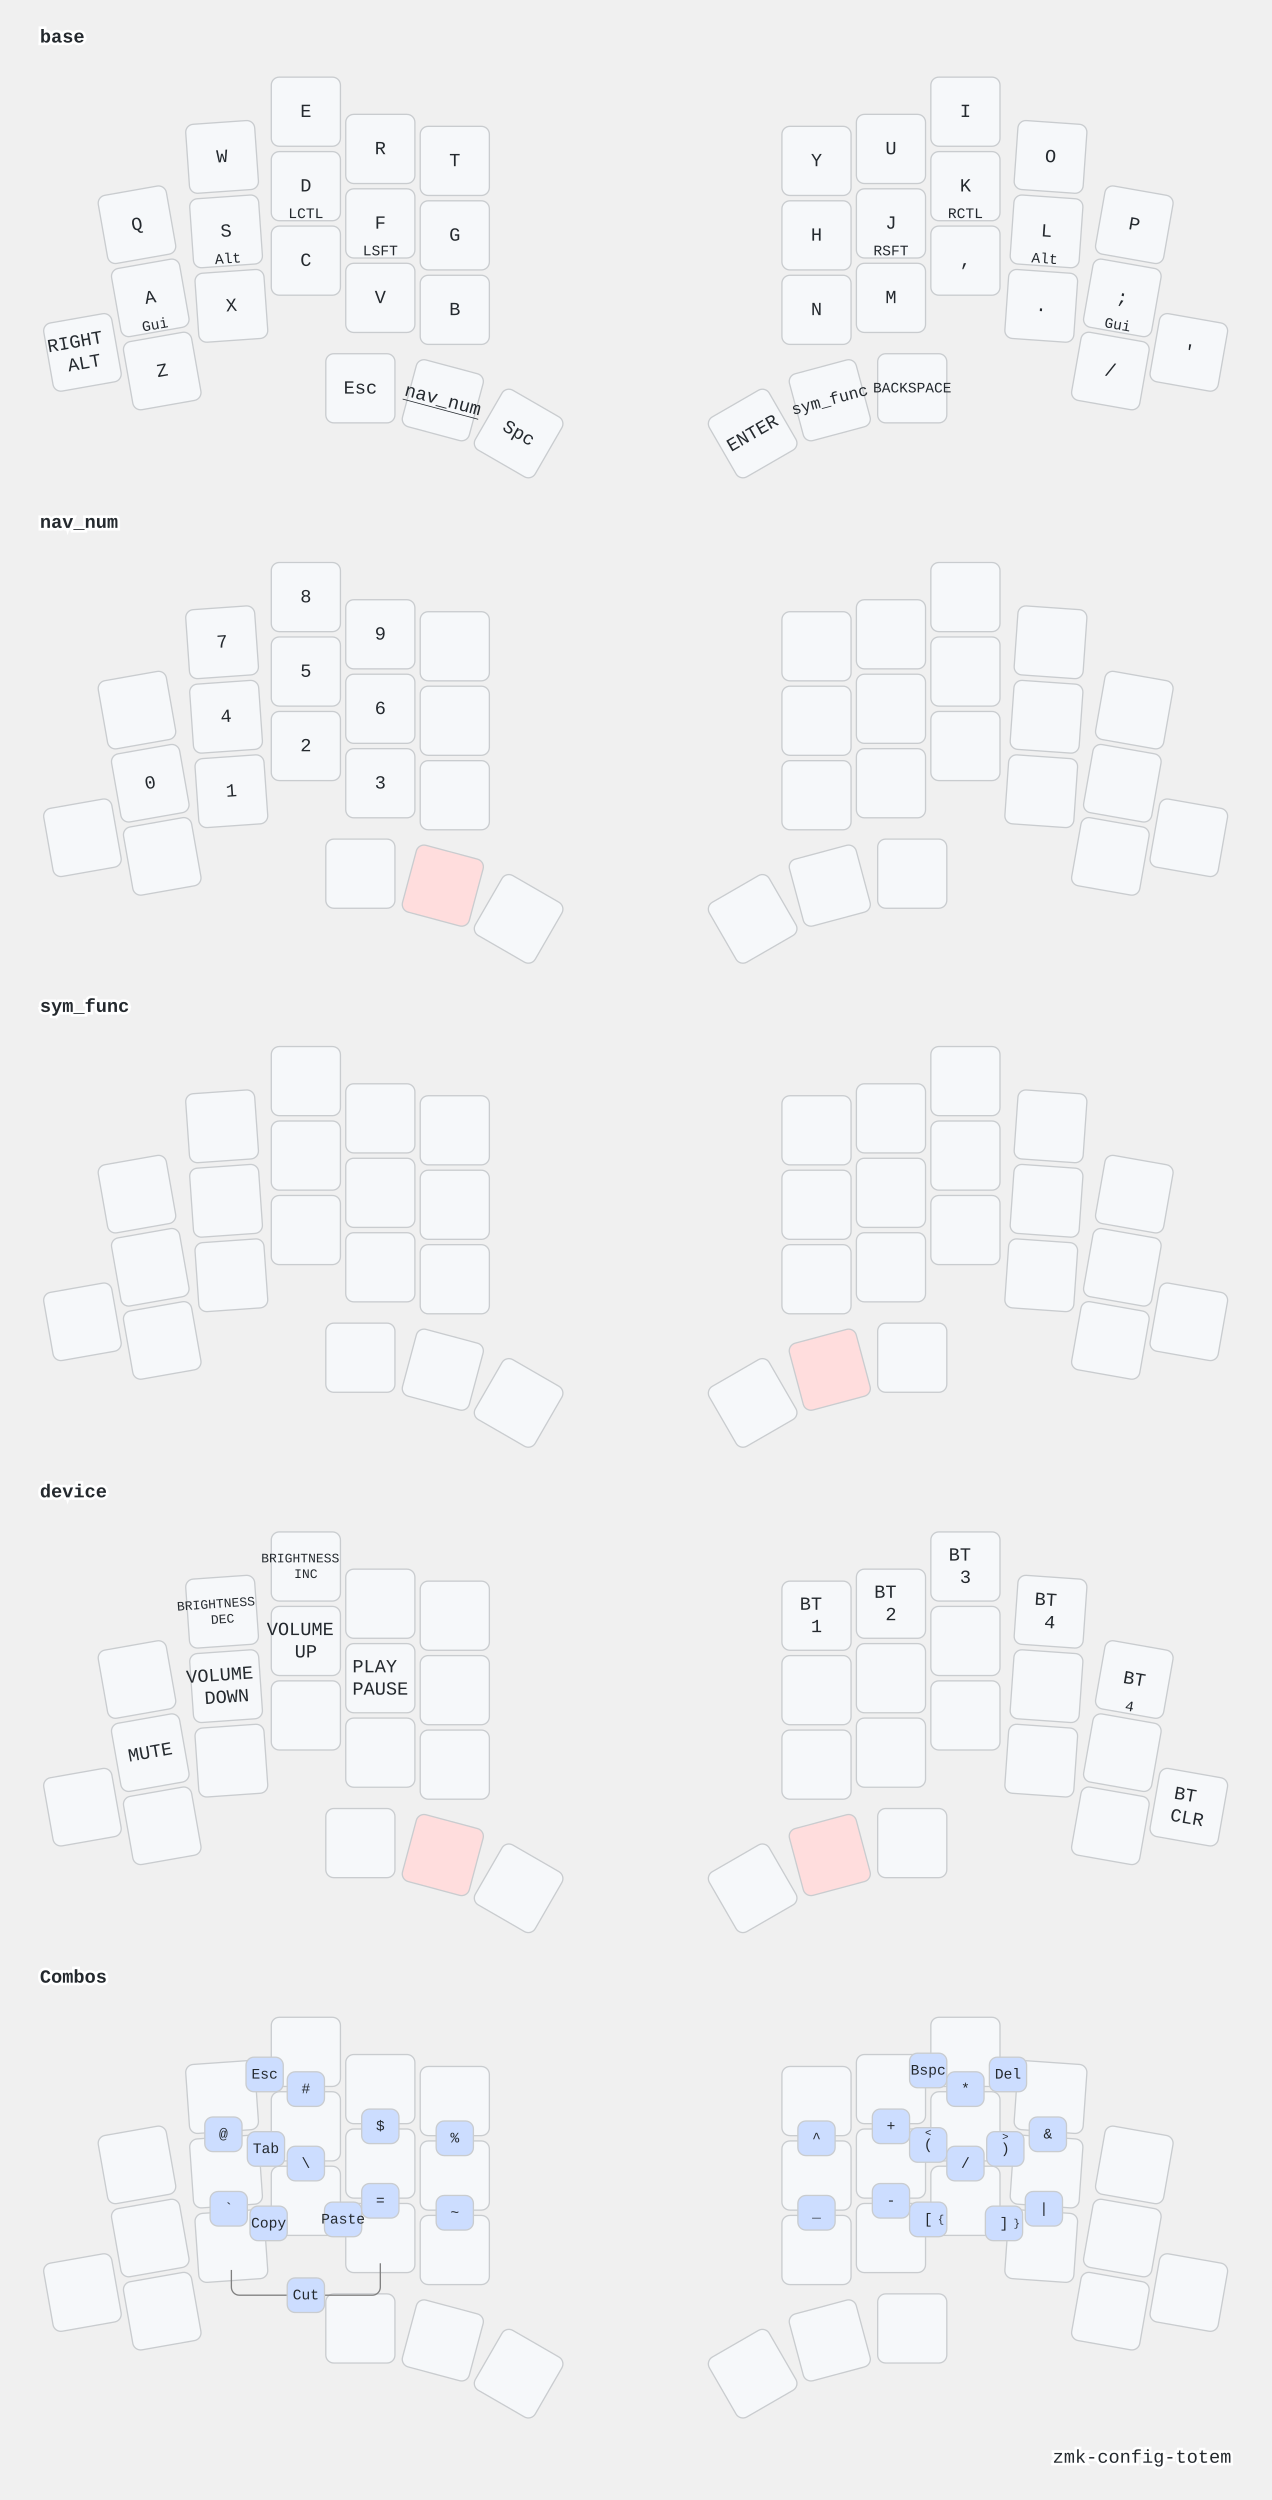
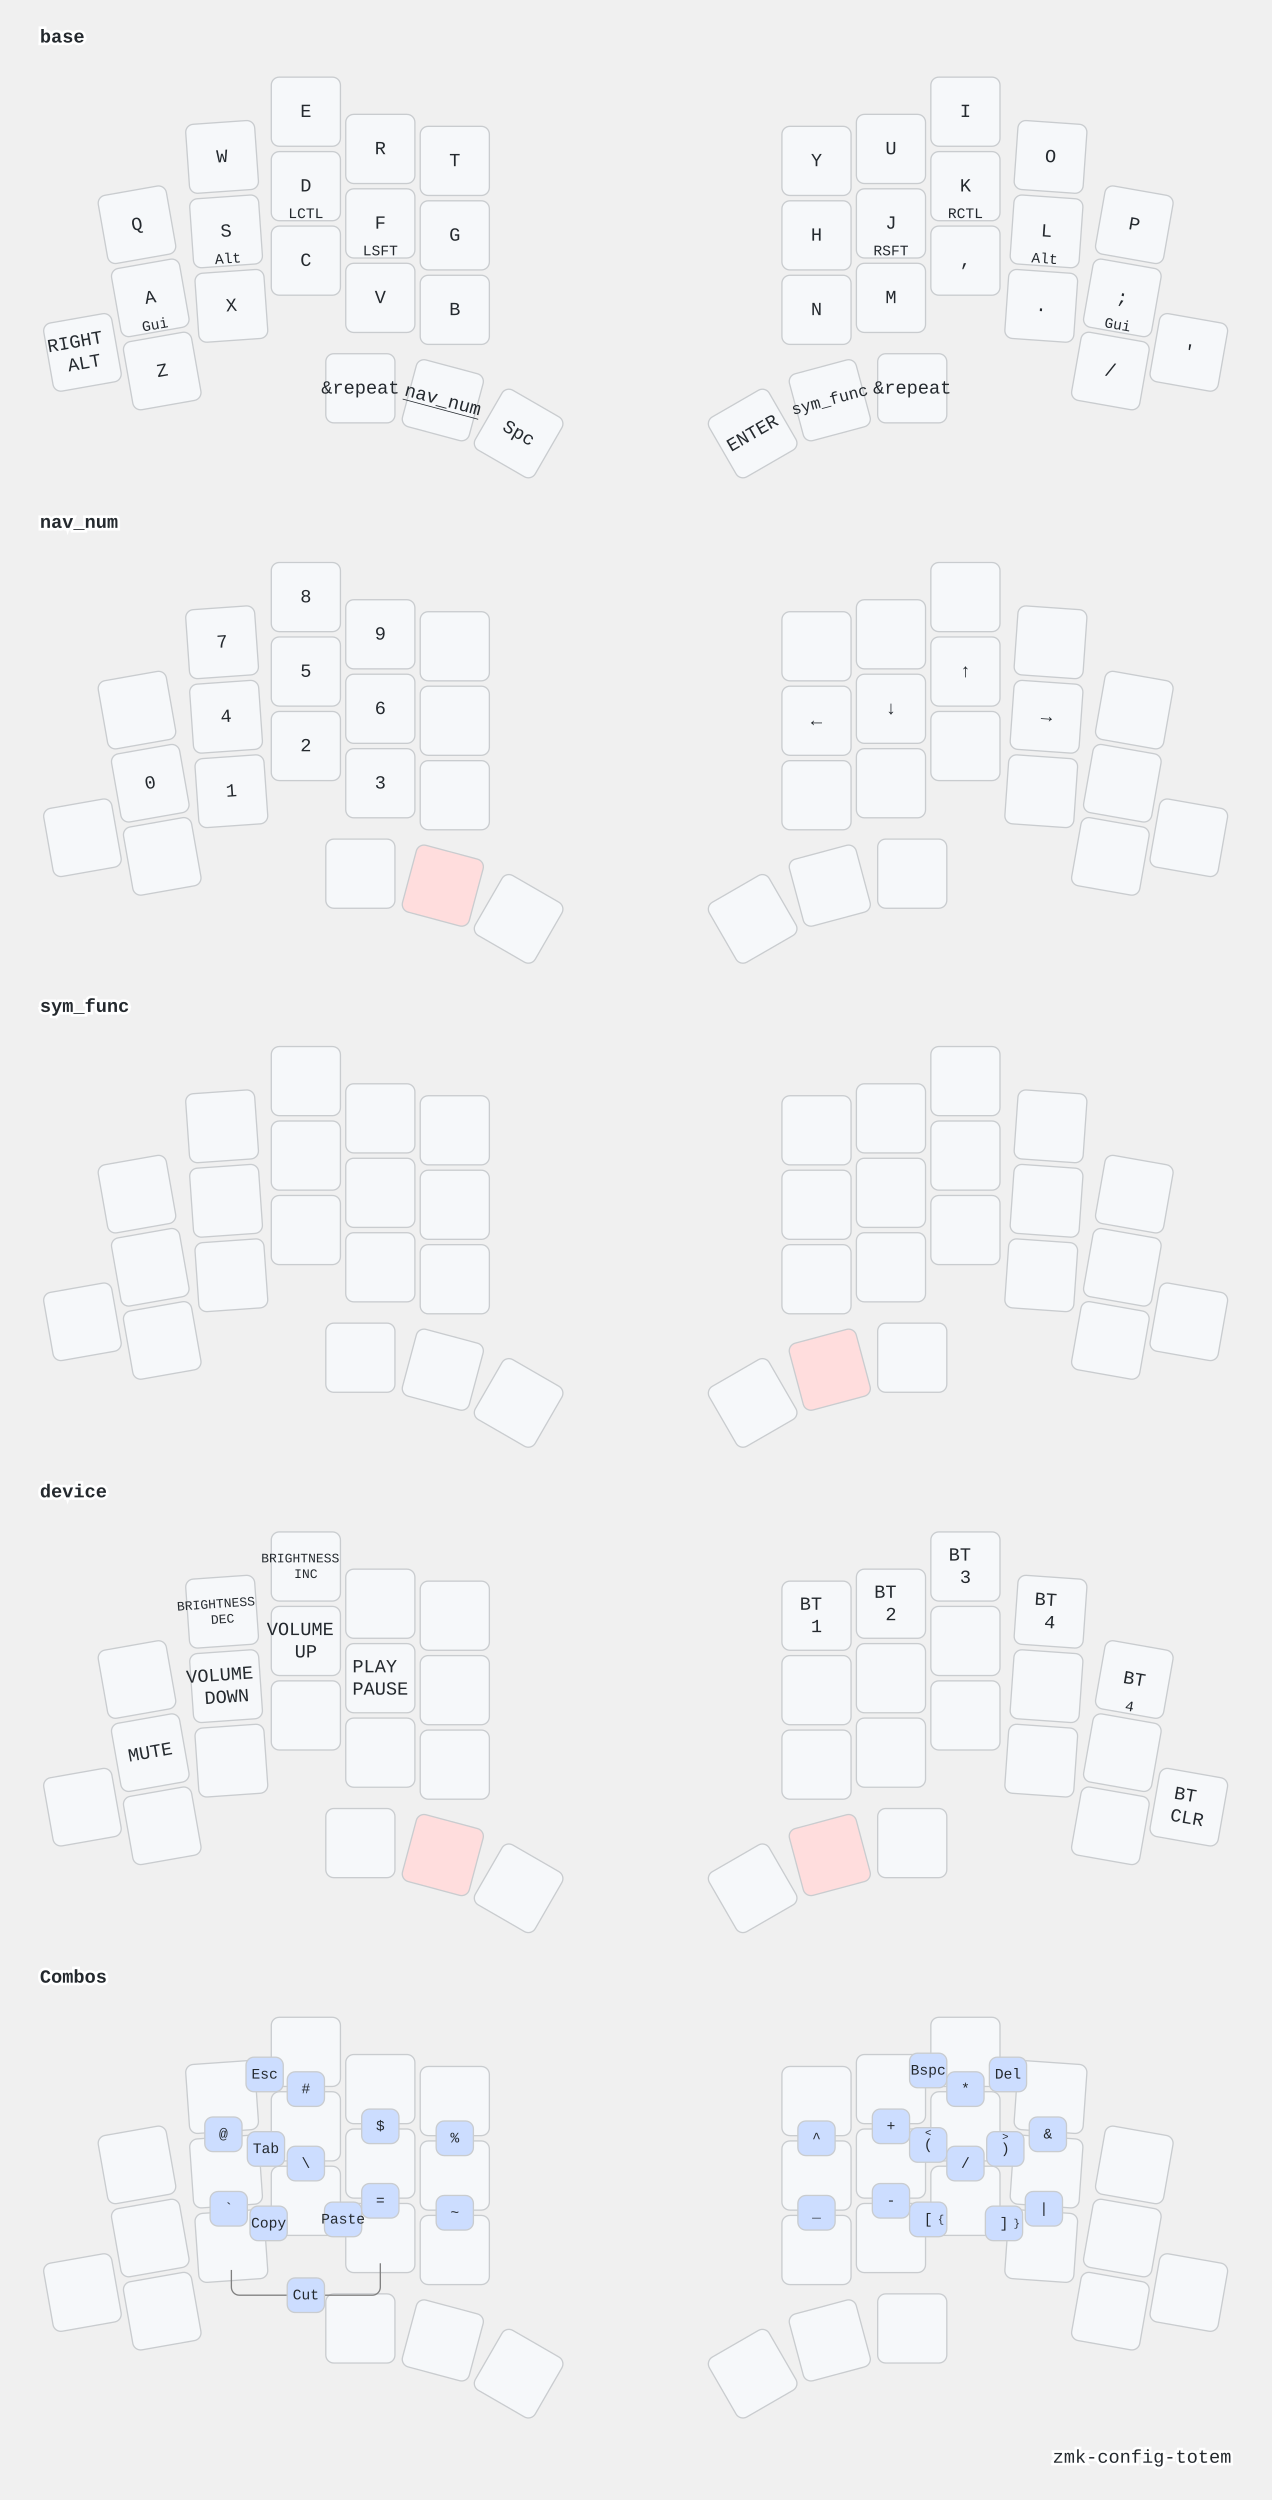
<svg xmlns="http://www.w3.org/2000/svg" width="956" height="1880" viewBox="0 0 956 1880" class="keymap">
  <style>/* inherit to force styles through use tags */
svg path {
    fill: inherit;
}

/* font and background color specifications */
svg.keymap {
    font-family: SFMono-Regular,Consolas,Liberation Mono,Menlo,monospace;
    font-size: 14px;
    font-kerning: normal;
    text-rendering: optimizeLegibility;
    fill: #24292e;
}

/* default key styling */
rect.key {
    fill: #f6f8fa;
}

rect.key, rect.combo {
    stroke: #c9cccf;
    stroke-width: 1;
}

/* default key side styling, only used is draw_key_sides is set */
rect.side {
    filter: brightness(90%);
}

/* color accent for combo boxes */
rect.combo, rect.combo-separate {
    fill: #cdf;
}

/* color accent for held keys */
rect.held, rect.combo.held {
    fill: #fdd;
}

/* color accent for ghost (optional) keys */
rect.ghost, rect.combo.ghost {
    stroke-dasharray: 4, 4;
    stroke-width: 2;
}

text {
    text-anchor: middle;
    dominant-baseline: middle;
}

/* styling for layer labels */
text.label {
    font-weight: bold;
    text-anchor: start;
    stroke: white;
    stroke-width: 4;
    paint-order: stroke;
}

/* styling for optional footer */
text.footer {
    text-anchor: end;
    dominant-baseline: auto;
    stroke: white;
    stroke-width: 4;
    paint-order: stroke;
}

/* styling for combo tap, and key non-tap label text */
text.combo, text.hold, text.shifted, text.left, text.right {
    font-size: 11px;
}

text.hold {
    text-anchor: middle;
    dominant-baseline: auto;
}

text.shifted {
    text-anchor: middle;
    dominant-baseline: hanging;
}

text.left {
    text-anchor: start;
}

text.right {
    text-anchor: end;
}

text.layer-activator {
    text-decoration: underline;
}

/* styling for hold/shifted label text in combo box */
text.combo.hold, text.combo.shifted, text.combo.left, text.combo.right {
    font-size: 8px;
}

/* lighter symbol for transparent keys */
text.trans {
    fill: #7b7e81;
}

/* styling for combo dendrons */
path.combo {
    stroke-width: 1;
    stroke: gray;
    fill: none;
}

/* Start Tabler Icons Cleanup */
/* cannot use height/width with glyphs */
.icon-tabler &gt; path {
    fill: inherit;
    stroke: inherit;
    stroke-width: 2;
}
/* hide tabler's default box */
.icon-tabler &gt; path[stroke="none"][fill="none"] {
    visibility: hidden;
}
/* End Tabler Icons Cleanup */

@media (prefers-color-scheme: dark) {
svg.keymap { fill: #d1d6db; }
rect.key { fill: #3f4750; }
rect.key, rect.combo { stroke: #60666c; }
rect.combo, rect.combo-separate { fill: #1f3d7a; }
rect.held, rect.combo.held { fill: #854747; }
text.label, text.footer { stroke: black; }
text.trans { fill: #7e8184; }
path.combo { stroke: #7f7f7f; }

}</style>
  <g transform="translate(30, 0)" class="layer-base">
    <text x="0" y="28" class="label" id="base">base</text>
    <g transform="translate(0, 56)">
      <g transform="translate(73, 113) rotate(-10.0)" class="key keypos-0">
        <rect rx="6" ry="6" x="-26" y="-26" width="52" height="52" class="key" />
        <text x="0" y="0" class="key tap">Q</text>
      </g>
      <g transform="translate(137, 62) rotate(-4.0)" class="key keypos-1">
        <rect rx="6" ry="6" x="-26" y="-26" width="52" height="52" class="key" />
        <text x="0" y="0" class="key tap">W</text>
      </g>
      <g transform="translate(200, 28)" class="key keypos-2">
        <rect rx="6" ry="6" x="-26" y="-26" width="52" height="52" class="key" />
        <text x="0" y="0" class="key tap">E</text>
      </g>
      <g transform="translate(256, 56)" class="key keypos-3">
        <rect rx="6" ry="6" x="-26" y="-26" width="52" height="52" class="key" />
        <text x="0" y="0" class="key tap">R</text>
      </g>
      <g transform="translate(312, 65)" class="key keypos-4">
        <rect rx="6" ry="6" x="-26" y="-26" width="52" height="52" class="key" />
        <text x="0" y="0" class="key tap">T</text>
      </g>
      <g transform="translate(584, 65)" class="key keypos-5">
        <rect rx="6" ry="6" x="-26" y="-26" width="52" height="52" class="key" />
        <text x="0" y="0" class="key tap">Y</text>
      </g>
      <g transform="translate(640, 56)" class="key keypos-6">
        <rect rx="6" ry="6" x="-26" y="-26" width="52" height="52" class="key" />
        <text x="0" y="0" class="key tap">U</text>
      </g>
      <g transform="translate(696, 28)" class="key keypos-7">
        <rect rx="6" ry="6" x="-26" y="-26" width="52" height="52" class="key" />
        <text x="0" y="0" class="key tap">I</text>
      </g>
      <g transform="translate(760, 62) rotate(4.0)" class="key keypos-8">
        <rect rx="6" ry="6" x="-26" y="-26" width="52" height="52" class="key" />
        <text x="0" y="0" class="key tap">O</text>
      </g>
      <g transform="translate(823, 113) rotate(10.0)" class="key keypos-9">
        <rect rx="6" ry="6" x="-26" y="-26" width="52" height="52" class="key" />
        <text x="0" y="0" class="key tap">P</text>
      </g>
      <g transform="translate(83, 168) rotate(-10.0)" class="key keypos-10">
        <rect rx="6" ry="6" x="-26" y="-26" width="52" height="52" class="key" />
        <text x="0" y="0" class="key tap">A</text>
        <text x="0" y="24" class="key hold">Gui</text>
      </g>
      <g transform="translate(140, 118) rotate(-4.0)" class="key keypos-11">
        <rect rx="6" ry="6" x="-26" y="-26" width="52" height="52" class="key" />
        <text x="0" y="0" class="key tap">S</text>
        <text x="0" y="24" class="key hold">Alt</text>
      </g>
      <g transform="translate(200, 84)" class="key keypos-12">
        <rect rx="6" ry="6" x="-26" y="-26" width="52" height="52" class="key" />
        <text x="0" y="0" class="key tap">D</text>
        <text x="0" y="24" class="key hold">LCTL</text>
      </g>
      <g transform="translate(256, 112)" class="key keypos-13">
        <rect rx="6" ry="6" x="-26" y="-26" width="52" height="52" class="key" />
        <text x="0" y="0" class="key tap">F</text>
        <text x="0" y="24" class="key hold">LSFT</text>
      </g>
      <g transform="translate(312, 121)" class="key keypos-14">
        <rect rx="6" ry="6" x="-26" y="-26" width="52" height="52" class="key" />
        <text x="0" y="0" class="key tap">G</text>
      </g>
      <g transform="translate(584, 121)" class="key keypos-15">
        <rect rx="6" ry="6" x="-26" y="-26" width="52" height="52" class="key" />
        <text x="0" y="0" class="key tap">H</text>
      </g>
      <g transform="translate(640, 112)" class="key keypos-16">
        <rect rx="6" ry="6" x="-26" y="-26" width="52" height="52" class="key" />
        <text x="0" y="0" class="key tap">J</text>
        <text x="0" y="24" class="key hold">RSFT</text>
      </g>
      <g transform="translate(696, 84)" class="key keypos-17">
        <rect rx="6" ry="6" x="-26" y="-26" width="52" height="52" class="key" />
        <text x="0" y="0" class="key tap">K</text>
        <text x="0" y="24" class="key hold">RCTL</text>
      </g>
      <g transform="translate(757, 118) rotate(4.0)" class="key keypos-18">
        <rect rx="6" ry="6" x="-26" y="-26" width="52" height="52" class="key" />
        <text x="0" y="0" class="key tap">L</text>
        <text x="0" y="24" class="key hold">Alt</text>
      </g>
      <g transform="translate(814, 168) rotate(10.0)" class="key keypos-19">
        <rect rx="6" ry="6" x="-26" y="-26" width="52" height="52" class="key" />
        <text x="0" y="0" class="key tap">;</text>
        <text x="0" y="24" class="key hold">Gui</text>
      </g>
      <g transform="translate(32, 209) rotate(-10.0)" class="key keypos-20">
        <rect rx="6" ry="6" x="-26" y="-26" width="52" height="52" class="key" />
        <text x="0" y="0" class="key tap">
          <tspan x="0" dy="-0.6em">RIGHT</tspan>
          <tspan x="0" dy="1.2em">ALT</tspan>
        </text>
      </g>
      <g transform="translate(92, 223) rotate(-10.0)" class="key keypos-21">
        <rect rx="6" ry="6" x="-26" y="-26" width="52" height="52" class="key" />
        <text x="0" y="0" class="key tap">Z</text>
      </g>
      <g transform="translate(144, 174) rotate(-4.0)" class="key keypos-22">
        <rect rx="6" ry="6" x="-26" y="-26" width="52" height="52" class="key" />
        <text x="0" y="0" class="key tap">X</text>
      </g>
      <g transform="translate(200, 140)" class="key keypos-23">
        <rect rx="6" ry="6" x="-26" y="-26" width="52" height="52" class="key" />
        <text x="0" y="0" class="key tap">C</text>
      </g>
      <g transform="translate(256, 168)" class="key keypos-24">
        <rect rx="6" ry="6" x="-26" y="-26" width="52" height="52" class="key" />
        <text x="0" y="0" class="key tap">V</text>
      </g>
      <g transform="translate(312, 177)" class="key keypos-25">
        <rect rx="6" ry="6" x="-26" y="-26" width="52" height="52" class="key" />
        <text x="0" y="0" class="key tap">B</text>
      </g>
      <g transform="translate(584, 177)" class="key keypos-26">
        <rect rx="6" ry="6" x="-26" y="-26" width="52" height="52" class="key" />
        <text x="0" y="0" class="key tap">N</text>
      </g>
      <g transform="translate(640, 168)" class="key keypos-27">
        <rect rx="6" ry="6" x="-26" y="-26" width="52" height="52" class="key" />
        <text x="0" y="0" class="key tap">M</text>
      </g>
      <g transform="translate(696, 140)" class="key keypos-28">
        <rect rx="6" ry="6" x="-26" y="-26" width="52" height="52" class="key" />
        <text x="0" y="0" class="key tap">,</text>
      </g>
      <g transform="translate(753, 174) rotate(4.0)" class="key keypos-29">
        <rect rx="6" ry="6" x="-26" y="-26" width="52" height="52" class="key" />
        <text x="0" y="0" class="key tap">.</text>
      </g>
      <g transform="translate(805, 223) rotate(10.0)" class="key keypos-30">
        <rect rx="6" ry="6" x="-26" y="-26" width="52" height="52" class="key" />
        <text x="0" y="0" class="key tap">/</text>
      </g>
      <g transform="translate(864, 209) rotate(10.0)" class="key keypos-31">
        <rect rx="6" ry="6" x="-26" y="-26" width="52" height="52" class="key" />
        <text x="0" y="0" class="key tap">'</text>
      </g>
      <g transform="translate(241, 236)" class="key keypos-32">
        <rect rx="6" ry="6" x="-26" y="-26" width="52" height="52" class="key" />
-         <text x="0" y="0" class="key tap">Esc</text>
+         <text x="0" y="0" class="key tap">&amp;repeat</text>
      </g>
      <g transform="translate(303, 245) rotate(15.0)" class="key keypos-33">
        <rect rx="6" ry="6" x="-26" y="-26" width="52" height="52" class="key" />
        <a href="#nav_num">
          <text x="0" y="0" class="key tap layer-activator">nav_num</text>
        </a>
      </g>
      <g transform="translate(360, 270) rotate(30.0)" class="key keypos-34">
        <rect rx="6" ry="6" x="-26" y="-26" width="52" height="52" class="key" />
        <text x="0" y="0" class="key tap">Spc</text>
      </g>
      <g transform="translate(536, 270) rotate(-30.0)" class="key keypos-35">
        <rect rx="6" ry="6" x="-26" y="-26" width="52" height="52" class="key" />
        <text x="0" y="0" class="key tap">ENTER</text>
      </g>
      <g transform="translate(594, 245) rotate(-15.0)" class="key keypos-36">
        <rect rx="6" ry="6" x="-26" y="-26" width="52" height="52" class="key" />
        <a href="#sym_func">
          <text x="0" y="0" class="key tap layer-activator">
            <tspan style="font-size: 88%">sym_func</tspan>
          </text>
        </a>
      </g>
      <g transform="translate(656, 236)" class="key keypos-37">
        <rect rx="6" ry="6" x="-26" y="-26" width="52" height="52" class="key" />
-         <text x="0" y="0" class="key tap">
-           <tspan style="font-size: 78%">BACKSPACE</tspan>
-         </text>
+         <text x="0" y="0" class="key tap">&amp;repeat</text>
      </g>
    </g>
  </g>
  <g transform="translate(30, 365)" class="layer-nav_num">
    <text x="0" y="28" class="label" id="nav_num">nav_num</text>
    <g transform="translate(0, 56)">
      <g transform="translate(73, 113) rotate(-10.0)" class="key trans keypos-0">
        <rect rx="6" ry="6" x="-26" y="-26" width="52" height="52" class="key trans" />
      </g>
      <g transform="translate(137, 62) rotate(-4.0)" class="key keypos-1">
        <rect rx="6" ry="6" x="-26" y="-26" width="52" height="52" class="key" />
        <text x="0" y="0" class="key tap">7</text>
      </g>
      <g transform="translate(200, 28)" class="key keypos-2">
        <rect rx="6" ry="6" x="-26" y="-26" width="52" height="52" class="key" />
        <text x="0" y="0" class="key tap">8</text>
      </g>
      <g transform="translate(256, 56)" class="key keypos-3">
        <rect rx="6" ry="6" x="-26" y="-26" width="52" height="52" class="key" />
        <text x="0" y="0" class="key tap">9</text>
      </g>
      <g transform="translate(312, 65)" class="key trans keypos-4">
        <rect rx="6" ry="6" x="-26" y="-26" width="52" height="52" class="key trans" />
      </g>
      <g transform="translate(584, 65)" class="key trans keypos-5">
        <rect rx="6" ry="6" x="-26" y="-26" width="52" height="52" class="key trans" />
      </g>
      <g transform="translate(640, 56)" class="key trans keypos-6">
        <rect rx="6" ry="6" x="-26" y="-26" width="52" height="52" class="key trans" />
      </g>
      <g transform="translate(696, 28)" class="key trans keypos-7">
        <rect rx="6" ry="6" x="-26" y="-26" width="52" height="52" class="key trans" />
      </g>
      <g transform="translate(760, 62) rotate(4.0)" class="key trans keypos-8">
        <rect rx="6" ry="6" x="-26" y="-26" width="52" height="52" class="key trans" />
      </g>
      <g transform="translate(823, 113) rotate(10.0)" class="key trans keypos-9">
        <rect rx="6" ry="6" x="-26" y="-26" width="52" height="52" class="key trans" />
      </g>
      <g transform="translate(83, 168) rotate(-10.0)" class="key keypos-10">
        <rect rx="6" ry="6" x="-26" y="-26" width="52" height="52" class="key" />
        <text x="0" y="0" class="key tap">0</text>
      </g>
      <g transform="translate(140, 118) rotate(-4.0)" class="key keypos-11">
        <rect rx="6" ry="6" x="-26" y="-26" width="52" height="52" class="key" />
        <text x="0" y="0" class="key tap">4</text>
      </g>
      <g transform="translate(200, 84)" class="key keypos-12">
        <rect rx="6" ry="6" x="-26" y="-26" width="52" height="52" class="key" />
        <text x="0" y="0" class="key tap">5</text>
      </g>
      <g transform="translate(256, 112)" class="key keypos-13">
        <rect rx="6" ry="6" x="-26" y="-26" width="52" height="52" class="key" />
        <text x="0" y="0" class="key tap">6</text>
      </g>
      <g transform="translate(312, 121)" class="key trans keypos-14">
        <rect rx="6" ry="6" x="-26" y="-26" width="52" height="52" class="key trans" />
      </g>
-       <g transform="translate(584, 121)" class="key trans keypos-15">
-         <rect rx="6" ry="6" x="-26" y="-26" width="52" height="52" class="key trans" />
-       </g>
-       <g transform="translate(640, 112)" class="key trans keypos-16">
-         <rect rx="6" ry="6" x="-26" y="-26" width="52" height="52" class="key trans" />
-       </g>
-       <g transform="translate(696, 84)" class="key trans keypos-17">
-         <rect rx="6" ry="6" x="-26" y="-26" width="52" height="52" class="key trans" />
-       </g>
-       <g transform="translate(757, 118) rotate(4.0)" class="key trans keypos-18">
-         <rect rx="6" ry="6" x="-26" y="-26" width="52" height="52" class="key trans" />
+       <g transform="translate(584, 121)" class="key keypos-15">
+         <rect rx="6" ry="6" x="-26" y="-26" width="52" height="52" class="key" />
+         <text x="0" y="0" class="key tap">←</text>
+       </g>
+       <g transform="translate(640, 112)" class="key keypos-16">
+         <rect rx="6" ry="6" x="-26" y="-26" width="52" height="52" class="key" />
+         <text x="0" y="0" class="key tap">↓</text>
+       </g>
+       <g transform="translate(696, 84)" class="key keypos-17">
+         <rect rx="6" ry="6" x="-26" y="-26" width="52" height="52" class="key" />
+         <text x="0" y="0" class="key tap">↑</text>
+       </g>
+       <g transform="translate(757, 118) rotate(4.0)" class="key keypos-18">
+         <rect rx="6" ry="6" x="-26" y="-26" width="52" height="52" class="key" />
+         <text x="0" y="0" class="key tap">→</text>
      </g>
      <g transform="translate(814, 168) rotate(10.0)" class="key trans keypos-19">
        <rect rx="6" ry="6" x="-26" y="-26" width="52" height="52" class="key trans" />
      </g>
      <g transform="translate(32, 209) rotate(-10.0)" class="key trans keypos-20">
        <rect rx="6" ry="6" x="-26" y="-26" width="52" height="52" class="key trans" />
      </g>
      <g transform="translate(92, 223) rotate(-10.0)" class="key trans keypos-21">
        <rect rx="6" ry="6" x="-26" y="-26" width="52" height="52" class="key trans" />
      </g>
      <g transform="translate(144, 174) rotate(-4.0)" class="key keypos-22">
        <rect rx="6" ry="6" x="-26" y="-26" width="52" height="52" class="key" />
        <text x="0" y="0" class="key tap">1</text>
      </g>
      <g transform="translate(200, 140)" class="key keypos-23">
        <rect rx="6" ry="6" x="-26" y="-26" width="52" height="52" class="key" />
        <text x="0" y="0" class="key tap">2</text>
      </g>
      <g transform="translate(256, 168)" class="key keypos-24">
        <rect rx="6" ry="6" x="-26" y="-26" width="52" height="52" class="key" />
        <text x="0" y="0" class="key tap">3</text>
      </g>
      <g transform="translate(312, 177)" class="key trans keypos-25">
        <rect rx="6" ry="6" x="-26" y="-26" width="52" height="52" class="key trans" />
      </g>
      <g transform="translate(584, 177)" class="key trans keypos-26">
        <rect rx="6" ry="6" x="-26" y="-26" width="52" height="52" class="key trans" />
      </g>
      <g transform="translate(640, 168)" class="key trans keypos-27">
        <rect rx="6" ry="6" x="-26" y="-26" width="52" height="52" class="key trans" />
      </g>
      <g transform="translate(696, 140)" class="key trans keypos-28">
        <rect rx="6" ry="6" x="-26" y="-26" width="52" height="52" class="key trans" />
      </g>
      <g transform="translate(753, 174) rotate(4.0)" class="key trans keypos-29">
        <rect rx="6" ry="6" x="-26" y="-26" width="52" height="52" class="key trans" />
      </g>
      <g transform="translate(805, 223) rotate(10.0)" class="key trans keypos-30">
        <rect rx="6" ry="6" x="-26" y="-26" width="52" height="52" class="key trans" />
      </g>
      <g transform="translate(864, 209) rotate(10.0)" class="key trans keypos-31">
        <rect rx="6" ry="6" x="-26" y="-26" width="52" height="52" class="key trans" />
      </g>
      <g transform="translate(241, 236)" class="key trans keypos-32">
        <rect rx="6" ry="6" x="-26" y="-26" width="52" height="52" class="key trans" />
      </g>
      <g transform="translate(303, 245) rotate(15.0)" class="key held keypos-33">
        <rect rx="6" ry="6" x="-26" y="-26" width="52" height="52" class="key held" />
      </g>
      <g transform="translate(360, 270) rotate(30.0)" class="key trans keypos-34">
        <rect rx="6" ry="6" x="-26" y="-26" width="52" height="52" class="key trans" />
      </g>
      <g transform="translate(536, 270) rotate(-30.0)" class="key trans keypos-35">
        <rect rx="6" ry="6" x="-26" y="-26" width="52" height="52" class="key trans" />
      </g>
      <g transform="translate(594, 245) rotate(-15.0)" class="key trans keypos-36">
        <rect rx="6" ry="6" x="-26" y="-26" width="52" height="52" class="key trans" />
      </g>
      <g transform="translate(656, 236)" class="key trans keypos-37">
        <rect rx="6" ry="6" x="-26" y="-26" width="52" height="52" class="key trans" />
      </g>
    </g>
  </g>
  <g transform="translate(30, 729)" class="layer-sym_func">
    <text x="0" y="28" class="label" id="sym_func">sym_func</text>
    <g transform="translate(0, 56)">
      <g transform="translate(73, 113) rotate(-10.0)" class="key trans keypos-0">
        <rect rx="6" ry="6" x="-26" y="-26" width="52" height="52" class="key trans" />
      </g>
      <g transform="translate(137, 62) rotate(-4.0)" class="key trans keypos-1">
        <rect rx="6" ry="6" x="-26" y="-26" width="52" height="52" class="key trans" />
      </g>
      <g transform="translate(200, 28)" class="key trans keypos-2">
        <rect rx="6" ry="6" x="-26" y="-26" width="52" height="52" class="key trans" />
      </g>
      <g transform="translate(256, 56)" class="key trans keypos-3">
        <rect rx="6" ry="6" x="-26" y="-26" width="52" height="52" class="key trans" />
      </g>
      <g transform="translate(312, 65)" class="key trans keypos-4">
        <rect rx="6" ry="6" x="-26" y="-26" width="52" height="52" class="key trans" />
      </g>
      <g transform="translate(584, 65)" class="key trans keypos-5">
        <rect rx="6" ry="6" x="-26" y="-26" width="52" height="52" class="key trans" />
      </g>
      <g transform="translate(640, 56)" class="key trans keypos-6">
        <rect rx="6" ry="6" x="-26" y="-26" width="52" height="52" class="key trans" />
      </g>
      <g transform="translate(696, 28)" class="key trans keypos-7">
        <rect rx="6" ry="6" x="-26" y="-26" width="52" height="52" class="key trans" />
      </g>
      <g transform="translate(760, 62) rotate(4.0)" class="key trans keypos-8">
        <rect rx="6" ry="6" x="-26" y="-26" width="52" height="52" class="key trans" />
      </g>
      <g transform="translate(823, 113) rotate(10.0)" class="key trans keypos-9">
        <rect rx="6" ry="6" x="-26" y="-26" width="52" height="52" class="key trans" />
      </g>
      <g transform="translate(83, 168) rotate(-10.0)" class="key trans keypos-10">
        <rect rx="6" ry="6" x="-26" y="-26" width="52" height="52" class="key trans" />
      </g>
      <g transform="translate(140, 118) rotate(-4.0)" class="key trans keypos-11">
        <rect rx="6" ry="6" x="-26" y="-26" width="52" height="52" class="key trans" />
      </g>
      <g transform="translate(200, 84)" class="key trans keypos-12">
        <rect rx="6" ry="6" x="-26" y="-26" width="52" height="52" class="key trans" />
      </g>
      <g transform="translate(256, 112)" class="key trans keypos-13">
        <rect rx="6" ry="6" x="-26" y="-26" width="52" height="52" class="key trans" />
      </g>
      <g transform="translate(312, 121)" class="key trans keypos-14">
        <rect rx="6" ry="6" x="-26" y="-26" width="52" height="52" class="key trans" />
      </g>
      <g transform="translate(584, 121)" class="key trans keypos-15">
        <rect rx="6" ry="6" x="-26" y="-26" width="52" height="52" class="key trans" />
      </g>
      <g transform="translate(640, 112)" class="key trans keypos-16">
        <rect rx="6" ry="6" x="-26" y="-26" width="52" height="52" class="key trans" />
      </g>
      <g transform="translate(696, 84)" class="key trans keypos-17">
        <rect rx="6" ry="6" x="-26" y="-26" width="52" height="52" class="key trans" />
      </g>
      <g transform="translate(757, 118) rotate(4.0)" class="key trans keypos-18">
        <rect rx="6" ry="6" x="-26" y="-26" width="52" height="52" class="key trans" />
      </g>
      <g transform="translate(814, 168) rotate(10.0)" class="key trans keypos-19">
        <rect rx="6" ry="6" x="-26" y="-26" width="52" height="52" class="key trans" />
      </g>
      <g transform="translate(32, 209) rotate(-10.0)" class="key trans keypos-20">
        <rect rx="6" ry="6" x="-26" y="-26" width="52" height="52" class="key trans" />
      </g>
      <g transform="translate(92, 223) rotate(-10.0)" class="key trans keypos-21">
        <rect rx="6" ry="6" x="-26" y="-26" width="52" height="52" class="key trans" />
      </g>
      <g transform="translate(144, 174) rotate(-4.0)" class="key trans keypos-22">
        <rect rx="6" ry="6" x="-26" y="-26" width="52" height="52" class="key trans" />
      </g>
      <g transform="translate(200, 140)" class="key trans keypos-23">
        <rect rx="6" ry="6" x="-26" y="-26" width="52" height="52" class="key trans" />
      </g>
      <g transform="translate(256, 168)" class="key trans keypos-24">
        <rect rx="6" ry="6" x="-26" y="-26" width="52" height="52" class="key trans" />
      </g>
      <g transform="translate(312, 177)" class="key trans keypos-25">
        <rect rx="6" ry="6" x="-26" y="-26" width="52" height="52" class="key trans" />
      </g>
      <g transform="translate(584, 177)" class="key trans keypos-26">
        <rect rx="6" ry="6" x="-26" y="-26" width="52" height="52" class="key trans" />
      </g>
      <g transform="translate(640, 168)" class="key trans keypos-27">
        <rect rx="6" ry="6" x="-26" y="-26" width="52" height="52" class="key trans" />
      </g>
      <g transform="translate(696, 140)" class="key trans keypos-28">
        <rect rx="6" ry="6" x="-26" y="-26" width="52" height="52" class="key trans" />
      </g>
      <g transform="translate(753, 174) rotate(4.0)" class="key trans keypos-29">
        <rect rx="6" ry="6" x="-26" y="-26" width="52" height="52" class="key trans" />
      </g>
      <g transform="translate(805, 223) rotate(10.0)" class="key trans keypos-30">
        <rect rx="6" ry="6" x="-26" y="-26" width="52" height="52" class="key trans" />
      </g>
      <g transform="translate(864, 209) rotate(10.0)" class="key trans keypos-31">
        <rect rx="6" ry="6" x="-26" y="-26" width="52" height="52" class="key trans" />
      </g>
      <g transform="translate(241, 236)" class="key trans keypos-32">
        <rect rx="6" ry="6" x="-26" y="-26" width="52" height="52" class="key trans" />
      </g>
      <g transform="translate(303, 245) rotate(15.0)" class="key trans keypos-33">
        <rect rx="6" ry="6" x="-26" y="-26" width="52" height="52" class="key trans" />
      </g>
      <g transform="translate(360, 270) rotate(30.0)" class="key trans keypos-34">
        <rect rx="6" ry="6" x="-26" y="-26" width="52" height="52" class="key trans" />
      </g>
      <g transform="translate(536, 270) rotate(-30.0)" class="key trans keypos-35">
        <rect rx="6" ry="6" x="-26" y="-26" width="52" height="52" class="key trans" />
      </g>
      <g transform="translate(594, 245) rotate(-15.0)" class="key held keypos-36">
        <rect rx="6" ry="6" x="-26" y="-26" width="52" height="52" class="key held" />
      </g>
      <g transform="translate(656, 236)" class="key trans keypos-37">
        <rect rx="6" ry="6" x="-26" y="-26" width="52" height="52" class="key trans" />
      </g>
    </g>
  </g>
  <g transform="translate(30, 1094)" class="layer-device">
    <text x="0" y="28" class="label" id="device">device</text>
    <g transform="translate(0, 56)">
      <g transform="translate(73, 113) rotate(-10.0)" class="key keypos-0">
        <rect rx="6" ry="6" x="-26" y="-26" width="52" height="52" class="key" />
      </g>
      <g transform="translate(137, 62) rotate(-4.0)" class="key keypos-1">
        <rect rx="6" ry="6" x="-26" y="-26" width="52" height="52" class="key" />
        <text x="0" y="0" class="key tap">
          <tspan x="0" dy="-0.6em" style="font-size: 70%">BRIGHTNESS</tspan>
          <tspan x="0" dy="1.2em" style="font-size: 70%">DEC</tspan>
        </text>
      </g>
      <g transform="translate(200, 28)" class="key keypos-2">
        <rect rx="6" ry="6" x="-26" y="-26" width="52" height="52" class="key" />
        <text x="0" y="0" class="key tap">
          <tspan x="0" dy="-0.6em" style="font-size: 70%">BRIGHTNESS</tspan>
          <tspan x="0" dy="1.2em" style="font-size: 70%">INC</tspan>
        </text>
      </g>
      <g transform="translate(256, 56)" class="key keypos-3">
        <rect rx="6" ry="6" x="-26" y="-26" width="52" height="52" class="key" />
      </g>
      <g transform="translate(312, 65)" class="key keypos-4">
        <rect rx="6" ry="6" x="-26" y="-26" width="52" height="52" class="key" />
      </g>
      <g transform="translate(584, 65)" class="key keypos-5">
        <rect rx="6" ry="6" x="-26" y="-26" width="52" height="52" class="key" />
        <text x="0" y="0" class="key tap">
          <tspan x="0" dy="-0.6em">BT</tspan>
          <tspan x="0" dy="1.2em">1</tspan>
        </text>
      </g>
      <g transform="translate(640, 56)" class="key keypos-6">
        <rect rx="6" ry="6" x="-26" y="-26" width="52" height="52" class="key" />
        <text x="0" y="0" class="key tap">
          <tspan x="0" dy="-0.6em">BT</tspan>
          <tspan x="0" dy="1.2em">2</tspan>
        </text>
      </g>
      <g transform="translate(696, 28)" class="key keypos-7">
        <rect rx="6" ry="6" x="-26" y="-26" width="52" height="52" class="key" />
        <text x="0" y="0" class="key tap">
          <tspan x="0" dy="-0.6em">BT</tspan>
          <tspan x="0" dy="1.2em">3</tspan>
        </text>
      </g>
      <g transform="translate(760, 62) rotate(4.0)" class="key keypos-8">
        <rect rx="6" ry="6" x="-26" y="-26" width="52" height="52" class="key" />
        <text x="0" y="0" class="key tap">
          <tspan x="0" dy="-0.6em">BT</tspan>
          <tspan x="0" dy="1.2em">4</tspan>
        </text>
      </g>
      <g transform="translate(823, 113) rotate(10.0)" class="key keypos-9">
        <rect rx="6" ry="6" x="-26" y="-26" width="52" height="52" class="key" />
        <text x="0" y="0" class="key tap">BT</text>
        <text x="0" y="24" class="key hold">4</text>
      </g>
      <g transform="translate(83, 168) rotate(-10.0)" class="key keypos-10">
        <rect rx="6" ry="6" x="-26" y="-26" width="52" height="52" class="key" />
        <text x="0" y="0" class="key tap">MUTE</text>
      </g>
      <g transform="translate(140, 118) rotate(-4.0)" class="key keypos-11">
        <rect rx="6" ry="6" x="-26" y="-26" width="52" height="52" class="key" />
        <text x="0" y="0" class="key tap">
          <tspan x="0" dy="-0.6em">VOLUME</tspan>
          <tspan x="0" dy="1.2em">DOWN</tspan>
        </text>
      </g>
      <g transform="translate(200, 84)" class="key keypos-12">
        <rect rx="6" ry="6" x="-26" y="-26" width="52" height="52" class="key" />
        <text x="0" y="0" class="key tap">
          <tspan x="0" dy="-0.6em">VOLUME</tspan>
          <tspan x="0" dy="1.2em">UP</tspan>
        </text>
      </g>
      <g transform="translate(256, 112)" class="key keypos-13">
        <rect rx="6" ry="6" x="-26" y="-26" width="52" height="52" class="key" />
        <text x="0" y="0" class="key tap">
          <tspan x="0" dy="-0.6em">PLAY</tspan>
          <tspan x="0" dy="1.2em">PAUSE</tspan>
        </text>
      </g>
      <g transform="translate(312, 121)" class="key keypos-14">
        <rect rx="6" ry="6" x="-26" y="-26" width="52" height="52" class="key" />
      </g>
      <g transform="translate(584, 121)" class="key keypos-15">
        <rect rx="6" ry="6" x="-26" y="-26" width="52" height="52" class="key" />
      </g>
      <g transform="translate(640, 112)" class="key keypos-16">
        <rect rx="6" ry="6" x="-26" y="-26" width="52" height="52" class="key" />
      </g>
      <g transform="translate(696, 84)" class="key keypos-17">
        <rect rx="6" ry="6" x="-26" y="-26" width="52" height="52" class="key" />
      </g>
      <g transform="translate(757, 118) rotate(4.0)" class="key keypos-18">
        <rect rx="6" ry="6" x="-26" y="-26" width="52" height="52" class="key" />
      </g>
      <g transform="translate(814, 168) rotate(10.0)" class="key keypos-19">
        <rect rx="6" ry="6" x="-26" y="-26" width="52" height="52" class="key" />
      </g>
      <g transform="translate(32, 209) rotate(-10.0)" class="key keypos-20">
        <rect rx="6" ry="6" x="-26" y="-26" width="52" height="52" class="key" />
      </g>
      <g transform="translate(92, 223) rotate(-10.0)" class="key keypos-21">
        <rect rx="6" ry="6" x="-26" y="-26" width="52" height="52" class="key" />
      </g>
      <g transform="translate(144, 174) rotate(-4.0)" class="key keypos-22">
        <rect rx="6" ry="6" x="-26" y="-26" width="52" height="52" class="key" />
      </g>
      <g transform="translate(200, 140)" class="key keypos-23">
        <rect rx="6" ry="6" x="-26" y="-26" width="52" height="52" class="key" />
      </g>
      <g transform="translate(256, 168)" class="key keypos-24">
        <rect rx="6" ry="6" x="-26" y="-26" width="52" height="52" class="key" />
      </g>
      <g transform="translate(312, 177)" class="key keypos-25">
        <rect rx="6" ry="6" x="-26" y="-26" width="52" height="52" class="key" />
      </g>
      <g transform="translate(584, 177)" class="key keypos-26">
        <rect rx="6" ry="6" x="-26" y="-26" width="52" height="52" class="key" />
      </g>
      <g transform="translate(640, 168)" class="key keypos-27">
        <rect rx="6" ry="6" x="-26" y="-26" width="52" height="52" class="key" />
      </g>
      <g transform="translate(696, 140)" class="key keypos-28">
        <rect rx="6" ry="6" x="-26" y="-26" width="52" height="52" class="key" />
      </g>
      <g transform="translate(753, 174) rotate(4.0)" class="key keypos-29">
        <rect rx="6" ry="6" x="-26" y="-26" width="52" height="52" class="key" />
      </g>
      <g transform="translate(805, 223) rotate(10.0)" class="key keypos-30">
        <rect rx="6" ry="6" x="-26" y="-26" width="52" height="52" class="key" />
      </g>
      <g transform="translate(864, 209) rotate(10.0)" class="key keypos-31">
        <rect rx="6" ry="6" x="-26" y="-26" width="52" height="52" class="key" />
        <text x="0" y="0" class="key tap">
          <tspan x="0" dy="-0.6em">BT</tspan>
          <tspan x="0" dy="1.2em">CLR</tspan>
        </text>
      </g>
      <g transform="translate(241, 236)" class="key keypos-32">
        <rect rx="6" ry="6" x="-26" y="-26" width="52" height="52" class="key" />
      </g>
      <g transform="translate(303, 245) rotate(15.0)" class="key held keypos-33">
        <rect rx="6" ry="6" x="-26" y="-26" width="52" height="52" class="key held" />
      </g>
      <g transform="translate(360, 270) rotate(30.0)" class="key keypos-34">
        <rect rx="6" ry="6" x="-26" y="-26" width="52" height="52" class="key" />
      </g>
      <g transform="translate(536, 270) rotate(-30.0)" class="key keypos-35">
        <rect rx="6" ry="6" x="-26" y="-26" width="52" height="52" class="key" />
      </g>
      <g transform="translate(594, 245) rotate(-15.0)" class="key held keypos-36">
        <rect rx="6" ry="6" x="-26" y="-26" width="52" height="52" class="key held" />
      </g>
      <g transform="translate(656, 236)" class="key keypos-37">
        <rect rx="6" ry="6" x="-26" y="-26" width="52" height="52" class="key" />
      </g>
    </g>
  </g>
  <g transform="translate(30, 1459)" class="layer-Combos">
    <text x="0" y="28" class="label" id="Combos">Combos</text>
    <g transform="translate(0, 56)">
      <g transform="translate(73, 113) rotate(-10.0)" class="key keypos-0">
        <rect rx="6" ry="6" x="-26" y="-26" width="52" height="52" class="key" />
      </g>
      <g transform="translate(137, 62) rotate(-4.0)" class="key keypos-1">
        <rect rx="6" ry="6" x="-26" y="-26" width="52" height="52" class="key" />
      </g>
      <g transform="translate(200, 28)" class="key keypos-2">
        <rect rx="6" ry="6" x="-26" y="-26" width="52" height="52" class="key" />
      </g>
      <g transform="translate(256, 56)" class="key keypos-3">
        <rect rx="6" ry="6" x="-26" y="-26" width="52" height="52" class="key" />
      </g>
      <g transform="translate(312, 65)" class="key keypos-4">
        <rect rx="6" ry="6" x="-26" y="-26" width="52" height="52" class="key" />
      </g>
      <g transform="translate(584, 65)" class="key keypos-5">
        <rect rx="6" ry="6" x="-26" y="-26" width="52" height="52" class="key" />
      </g>
      <g transform="translate(640, 56)" class="key keypos-6">
        <rect rx="6" ry="6" x="-26" y="-26" width="52" height="52" class="key" />
      </g>
      <g transform="translate(696, 28)" class="key keypos-7">
        <rect rx="6" ry="6" x="-26" y="-26" width="52" height="52" class="key" />
      </g>
      <g transform="translate(760, 62) rotate(4.0)" class="key keypos-8">
        <rect rx="6" ry="6" x="-26" y="-26" width="52" height="52" class="key" />
      </g>
      <g transform="translate(823, 113) rotate(10.0)" class="key keypos-9">
        <rect rx="6" ry="6" x="-26" y="-26" width="52" height="52" class="key" />
      </g>
      <g transform="translate(83, 168) rotate(-10.0)" class="key keypos-10">
        <rect rx="6" ry="6" x="-26" y="-26" width="52" height="52" class="key" />
      </g>
      <g transform="translate(140, 118) rotate(-4.0)" class="key keypos-11">
        <rect rx="6" ry="6" x="-26" y="-26" width="52" height="52" class="key" />
      </g>
      <g transform="translate(200, 84)" class="key keypos-12">
        <rect rx="6" ry="6" x="-26" y="-26" width="52" height="52" class="key" />
      </g>
      <g transform="translate(256, 112)" class="key keypos-13">
        <rect rx="6" ry="6" x="-26" y="-26" width="52" height="52" class="key" />
      </g>
      <g transform="translate(312, 121)" class="key keypos-14">
        <rect rx="6" ry="6" x="-26" y="-26" width="52" height="52" class="key" />
      </g>
      <g transform="translate(584, 121)" class="key keypos-15">
        <rect rx="6" ry="6" x="-26" y="-26" width="52" height="52" class="key" />
      </g>
      <g transform="translate(640, 112)" class="key keypos-16">
        <rect rx="6" ry="6" x="-26" y="-26" width="52" height="52" class="key" />
      </g>
      <g transform="translate(696, 84)" class="key keypos-17">
        <rect rx="6" ry="6" x="-26" y="-26" width="52" height="52" class="key" />
      </g>
      <g transform="translate(757, 118) rotate(4.0)" class="key keypos-18">
        <rect rx="6" ry="6" x="-26" y="-26" width="52" height="52" class="key" />
      </g>
      <g transform="translate(814, 168) rotate(10.0)" class="key keypos-19">
        <rect rx="6" ry="6" x="-26" y="-26" width="52" height="52" class="key" />
      </g>
      <g transform="translate(32, 209) rotate(-10.0)" class="key keypos-20">
        <rect rx="6" ry="6" x="-26" y="-26" width="52" height="52" class="key" />
      </g>
      <g transform="translate(92, 223) rotate(-10.0)" class="key keypos-21">
        <rect rx="6" ry="6" x="-26" y="-26" width="52" height="52" class="key" />
      </g>
      <g transform="translate(144, 174) rotate(-4.0)" class="key keypos-22">
        <rect rx="6" ry="6" x="-26" y="-26" width="52" height="52" class="key" />
      </g>
      <g transform="translate(200, 140)" class="key keypos-23">
        <rect rx="6" ry="6" x="-26" y="-26" width="52" height="52" class="key" />
      </g>
      <g transform="translate(256, 168)" class="key keypos-24">
        <rect rx="6" ry="6" x="-26" y="-26" width="52" height="52" class="key" />
      </g>
      <g transform="translate(312, 177)" class="key keypos-25">
        <rect rx="6" ry="6" x="-26" y="-26" width="52" height="52" class="key" />
      </g>
      <g transform="translate(584, 177)" class="key keypos-26">
        <rect rx="6" ry="6" x="-26" y="-26" width="52" height="52" class="key" />
      </g>
      <g transform="translate(640, 168)" class="key keypos-27">
        <rect rx="6" ry="6" x="-26" y="-26" width="52" height="52" class="key" />
      </g>
      <g transform="translate(696, 140)" class="key keypos-28">
        <rect rx="6" ry="6" x="-26" y="-26" width="52" height="52" class="key" />
      </g>
      <g transform="translate(753, 174) rotate(4.0)" class="key keypos-29">
        <rect rx="6" ry="6" x="-26" y="-26" width="52" height="52" class="key" />
      </g>
      <g transform="translate(805, 223) rotate(10.0)" class="key keypos-30">
        <rect rx="6" ry="6" x="-26" y="-26" width="52" height="52" class="key" />
      </g>
      <g transform="translate(864, 209) rotate(10.0)" class="key keypos-31">
        <rect rx="6" ry="6" x="-26" y="-26" width="52" height="52" class="key" />
      </g>
      <g transform="translate(241, 236)" class="key keypos-32">
        <rect rx="6" ry="6" x="-26" y="-26" width="52" height="52" class="key" />
      </g>
      <g transform="translate(303, 245) rotate(15.0)" class="key keypos-33">
        <rect rx="6" ry="6" x="-26" y="-26" width="52" height="52" class="key" />
      </g>
      <g transform="translate(360, 270) rotate(30.0)" class="key keypos-34">
        <rect rx="6" ry="6" x="-26" y="-26" width="52" height="52" class="key" />
      </g>
      <g transform="translate(536, 270) rotate(-30.0)" class="key keypos-35">
        <rect rx="6" ry="6" x="-26" y="-26" width="52" height="52" class="key" />
      </g>
      <g transform="translate(594, 245) rotate(-15.0)" class="key keypos-36">
        <rect rx="6" ry="6" x="-26" y="-26" width="52" height="52" class="key" />
      </g>
      <g transform="translate(656, 236)" class="key keypos-37">
        <rect rx="6" ry="6" x="-26" y="-26" width="52" height="52" class="key" />
      </g>
      <g class="combo combopos-0">
        <rect rx="6" ry="6" x="155" y="32" width="28" height="26" class="combo" />
        <text x="169" y="45" class="combo tap">Esc</text>
      </g>
      <g class="combo combopos-1">
        <rect rx="6" ry="6" x="156" y="88" width="28" height="26" class="combo" />
        <text x="170" y="101" class="combo tap">Tab</text>
      </g>
      <g class="combo combopos-2">
        <path d="M200,211 h-50 a6.0,6.0 0 0 1 -6.0,-6.0 v-13" class="combo" />
        <path d="M200,211 h50 a6.0,6.0 0 0 0 6.0,-6.0 v-18" class="combo" />
        <rect rx="6" ry="6" x="186" y="198" width="28" height="26" class="combo" />
        <text x="200" y="211" class="combo tap">Cut</text>
      </g>
      <g class="combo combopos-3">
        <rect rx="6" ry="6" x="158" y="144" width="28" height="26" class="combo" />
        <text x="172" y="157" class="combo tap">Copy</text>
      </g>
      <g class="combo combopos-4">
        <rect rx="6" ry="6" x="214" y="141" width="28" height="26" class="combo" />
        <text x="228" y="154" class="combo tap">Paste</text>
      </g>
      <g class="combo combopos-5">
        <rect rx="6" ry="6" x="654" y="29" width="28" height="26" class="combo" />
        <text x="668" y="42" class="combo tap">Bspc</text>
      </g>
      <g class="combo combopos-6">
        <rect rx="6" ry="6" x="714" y="32" width="28" height="26" class="combo" />
        <text x="728" y="45" class="combo tap">Del</text>
      </g>
      <g class="combo combopos-7">
        <rect rx="6" ry="6" x="654" y="85" width="28" height="26" class="combo" />
        <text x="668" y="98" class="combo tap">(</text>
        <text x="668" y="87" class="combo shifted">&lt;</text>
      </g>
      <g class="combo combopos-8">
        <rect rx="6" ry="6" x="712" y="88" width="28" height="26" class="combo" />
        <text x="726" y="101" class="combo tap">)</text>
        <text x="726" y="90" class="combo shifted">&gt;</text>
      </g>
      <g class="combo combopos-9">
        <rect rx="6" ry="6" x="654" y="141" width="28" height="26" class="combo" />
        <text x="668" y="154" class="combo tap">[</text>
        <text x="680" y="154" class="combo right">{</text>
      </g>
      <g class="combo combopos-10">
        <rect rx="6" ry="6" x="711" y="144" width="28" height="26" class="combo" />
        <text x="725" y="157" class="combo tap">]</text>
        <text x="737" y="157" class="combo right">}</text>
      </g>
      <g class="combo combopos-13">
        <rect rx="6" ry="6" x="124" y="77" width="28" height="26" class="combo" />
        <text x="138" y="90" class="combo tap">@</text>
      </g>
      <g class="combo combopos-14">
        <rect rx="6" ry="6" x="186" y="43" width="28" height="26" class="combo" />
        <text x="200" y="56" class="combo tap">#</text>
      </g>
      <g class="combo combopos-15">
        <rect rx="6" ry="6" x="242" y="71" width="28" height="26" class="combo" />
        <text x="256" y="84" class="combo tap">$</text>
      </g>
      <g class="combo combopos-16">
        <rect rx="6" ry="6" x="298" y="80" width="28" height="26" class="combo" />
        <text x="312" y="93" class="combo tap">%</text>
      </g>
      <g class="combo combopos-17">
        <rect rx="6" ry="6" x="128" y="133" width="28" height="26" class="combo" />
        <text x="142" y="146" class="combo tap">`</text>
      </g>
      <g class="combo combopos-18">
        <rect rx="6" ry="6" x="186" y="99" width="28" height="26" class="combo" />
        <text x="200" y="112" class="combo tap">\</text>
      </g>
      <g class="combo combopos-19">
        <rect rx="6" ry="6" x="242" y="127" width="28" height="26" class="combo" />
        <text x="256" y="140" class="combo tap">=</text>
      </g>
      <g class="combo combopos-20">
        <rect rx="6" ry="6" x="298" y="136" width="28" height="26" class="combo" />
        <text x="312" y="149" class="combo tap">~</text>
      </g>
      <g class="combo combopos-21">
        <rect rx="6" ry="6" x="570" y="80" width="28" height="26" class="combo" />
        <text x="584" y="93" class="combo tap">^</text>
      </g>
      <g class="combo combopos-22">
        <rect rx="6" ry="6" x="626" y="71" width="28" height="26" class="combo" />
        <text x="640" y="84" class="combo tap">+</text>
      </g>
      <g class="combo combopos-23">
        <rect rx="6" ry="6" x="682" y="43" width="28" height="26" class="combo" />
        <text x="696" y="56" class="combo tap">*</text>
      </g>
      <g class="combo combopos-24">
        <rect rx="6" ry="6" x="744" y="77" width="28" height="26" class="combo" />
        <text x="758" y="90" class="combo tap">&amp;</text>
      </g>
      <g class="combo combopos-25">
        <rect rx="6" ry="6" x="570" y="136" width="28" height="26" class="combo" />
        <text x="584" y="149" class="combo tap">_</text>
      </g>
      <g class="combo combopos-26">
        <rect rx="6" ry="6" x="626" y="127" width="28" height="26" class="combo" />
        <text x="640" y="140" class="combo tap">-</text>
      </g>
      <g class="combo combopos-27">
        <rect rx="6" ry="6" x="682" y="99" width="28" height="26" class="combo" />
        <text x="696" y="112" class="combo tap">/</text>
      </g>
      <g class="combo combopos-28">
        <rect rx="6" ry="6" x="741" y="133" width="28" height="26" class="combo" />
        <text x="755" y="146" class="combo tap">|</text>
      </g>
    </g>
  </g>
  <text x="926.0" y="1852.0" class="footer">zmk-config-totem</text>
</svg>
